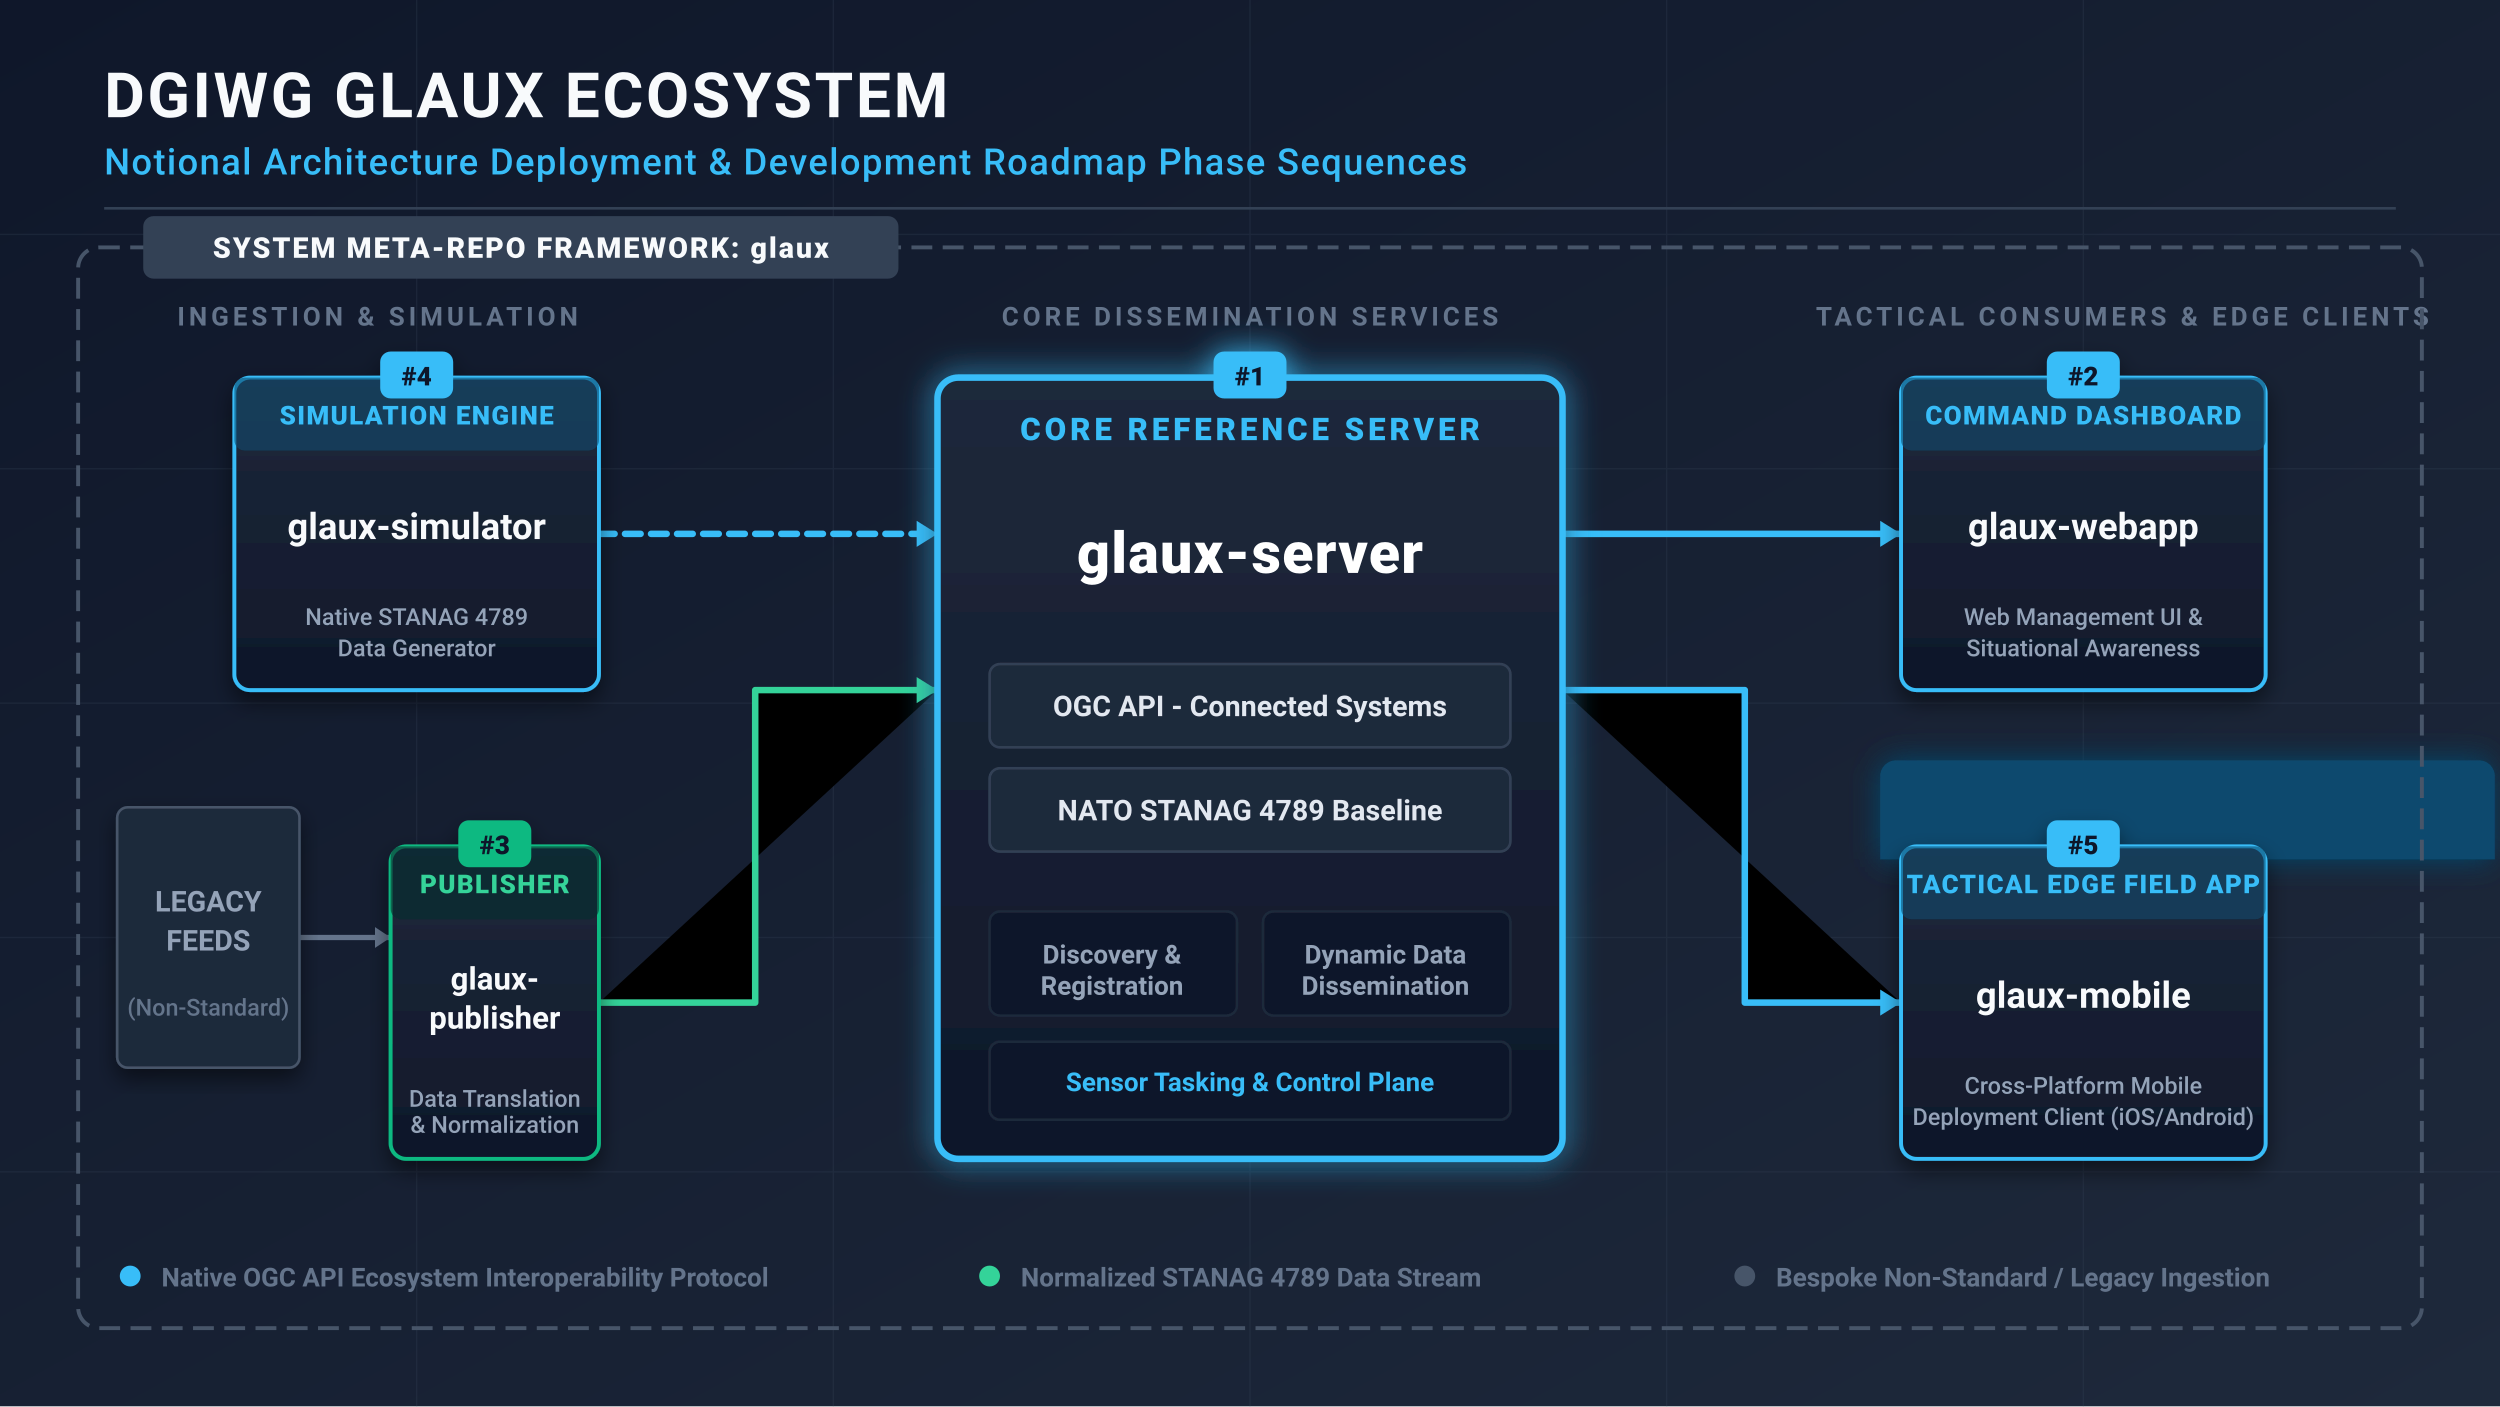
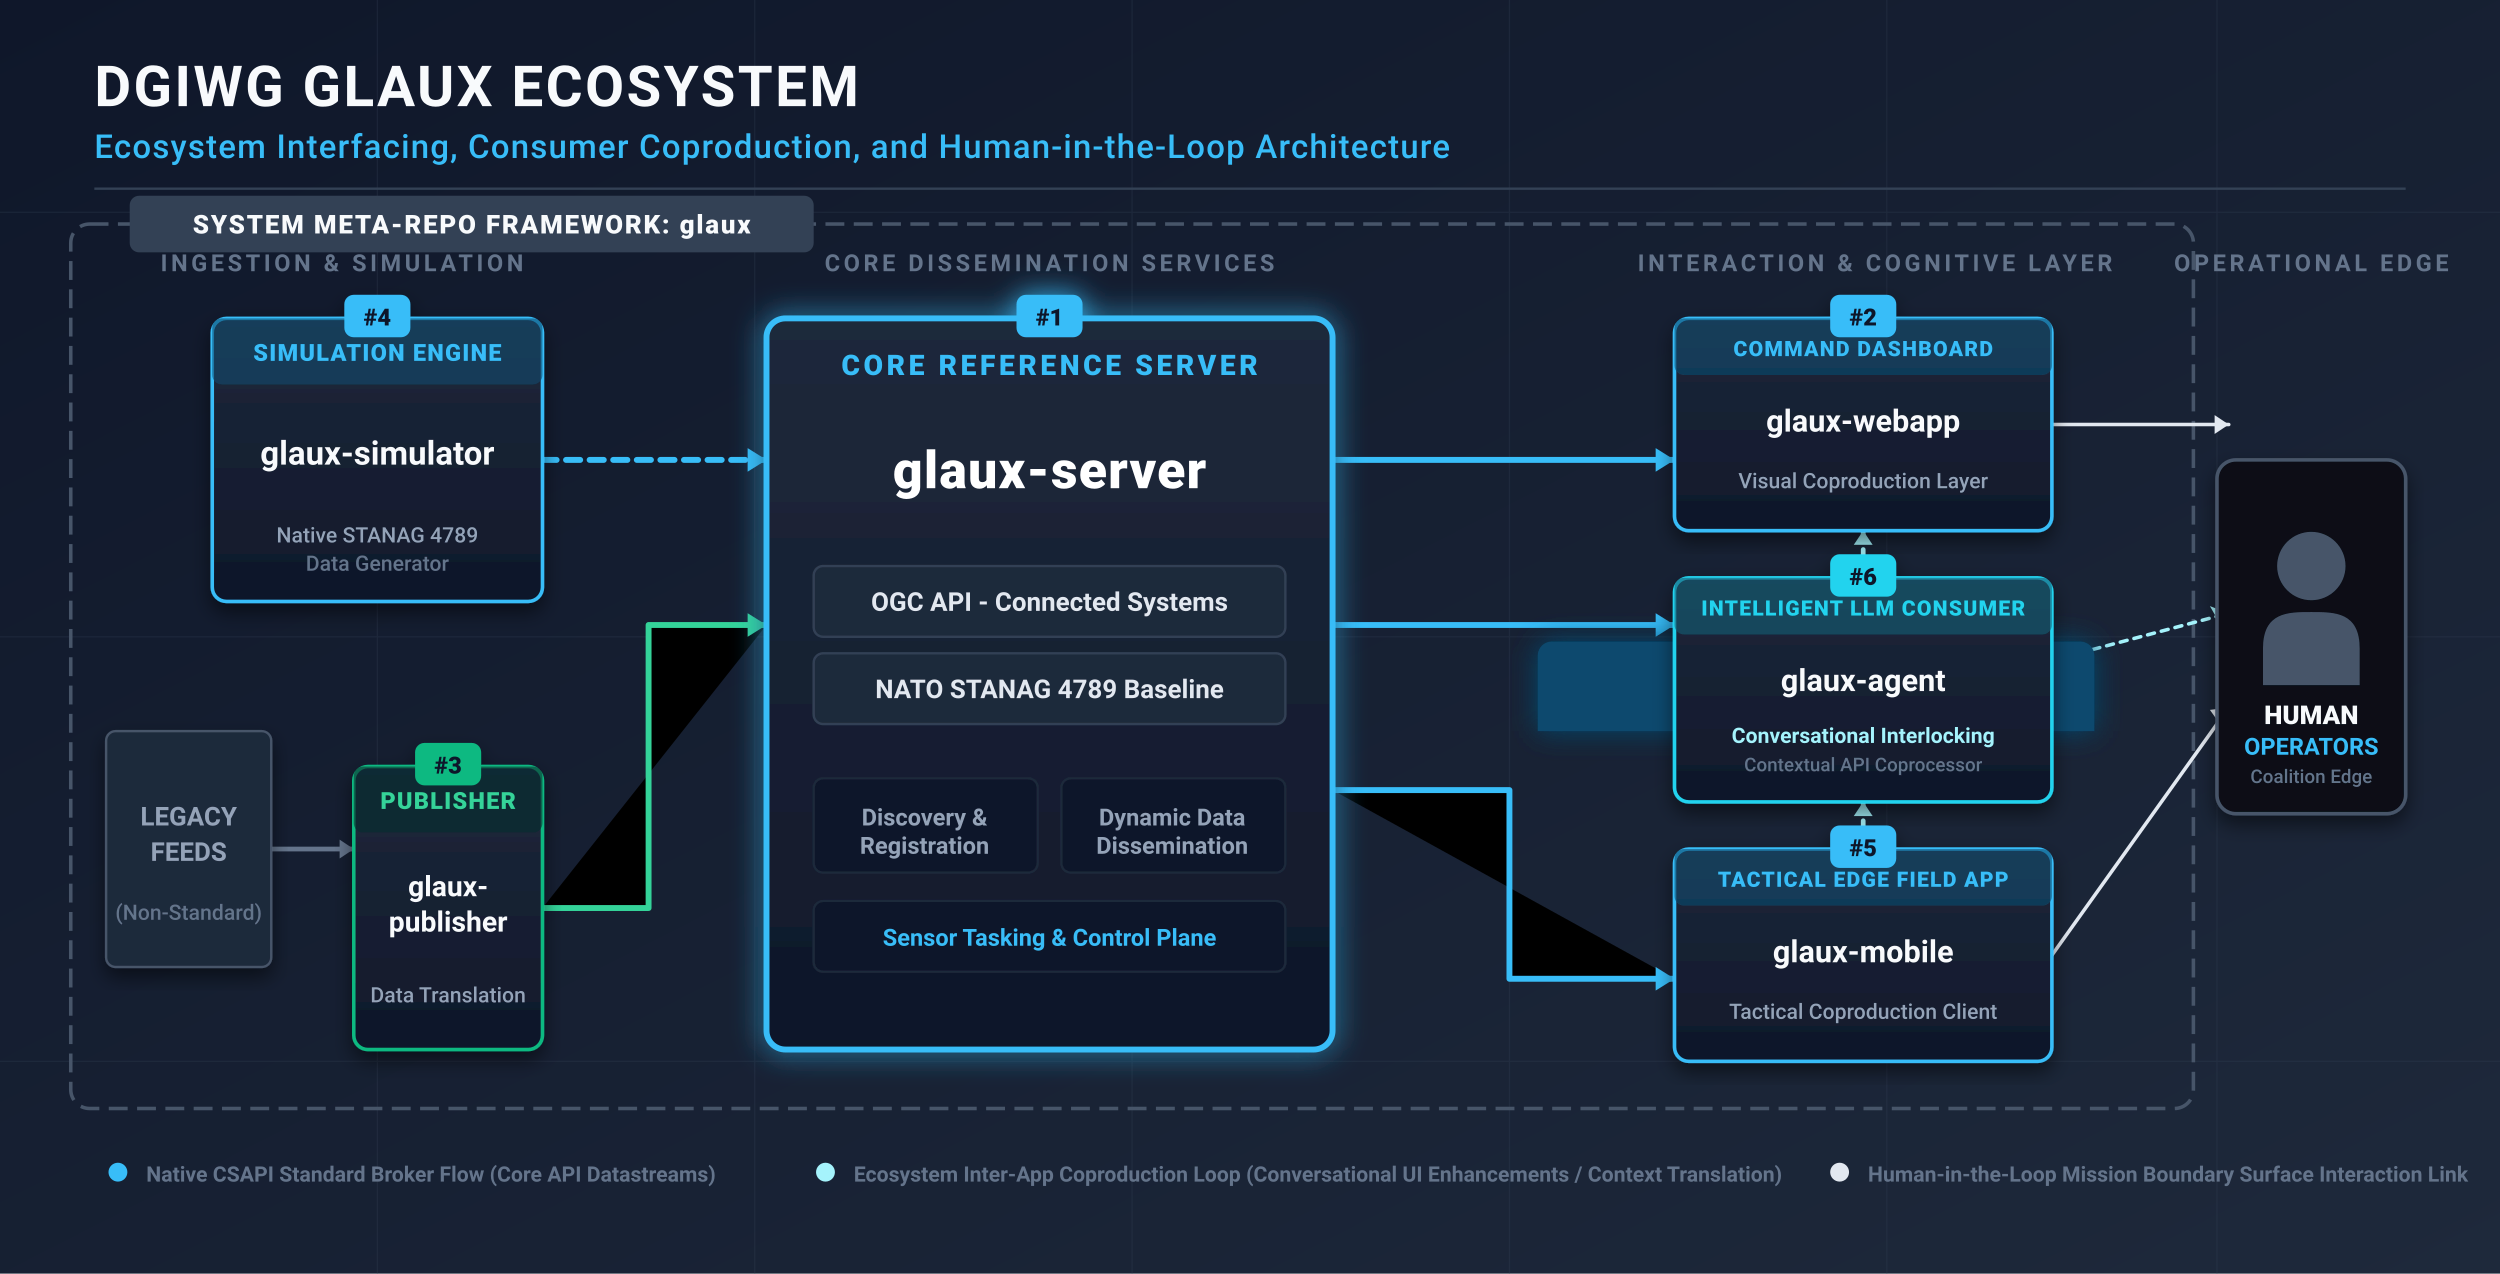
- <svg xmlns="http://www.w3.org/2000/svg" viewBox="0 0 960 540" width="100%" height="100%">
+ <svg xmlns="http://www.w3.org/2000/svg" viewBox="0 0 1060 540" width="100%" height="100%">
  <defs>
    <linearGradient id="bg-grad" x1="0%" y1="0%" x2="100%" y2="100%">
      <stop offset="0%" stop-color="#0f172a" />
      <stop offset="100%" stop-color="#1e293b" />
    </linearGradient>
    <linearGradient id="comp-grad" x1="0%" y1="0%" x2="0%" y2="100%">
      <stop offset="0%" stop-color="#1e293b" />
      <stop offset="100%" stop-color="#0f172a" />
    </linearGradient>
    <filter id="core-glow" x="-20%" y="-20%" width="140%" height="140%">
      <feGaussianBlur stdDeviation="6" result="blur" />
      <feComposite in="SourceGraphic" in2="blur" operator="over" />
    </filter>
    <filter id="shadow" x="-10%" y="-10%" width="120%" height="120%">
      <feDropShadow dx="0" dy="4" stdDeviation="4" flood-color="#000000" flood-opacity="0.5" />
    </filter>
  </defs>
-   <rect width="960" height="540" fill="url(#bg-grad)" />
+   <rect width="1060" height="540" fill="url(#bg-grad)" />
  <g stroke="#334155" stroke-width="0.5" opacity="0.3">
-     <path d="M 0,90 L 960,90 M 0,180 L 960,180 M 0,270 L 960,270 M 0,360 L 960,360 M 0,450 L 960,450" />
-     <path d="M 160,0 L 160,540 M 320,0 L 320,540 M 480,0 L 480,540 M 640,0 L 640,540 M 800,0 L 800,540" />
+     <path d="M 0,90 L 1060,90 M 0,270 L 1060,270 M 0,450 L 1060,450" />
+     <path d="M 160,0 L 160,540 M 320,0 L 320,540 M 480,0 L 480,540 M 640,0 L 640,540 M 800,0 L 800,540 M 940,0 L 940,540" />
  </g>
  <g transform="translate(40, 45)">
-     <text x="0" y="0" font-family="'Segoe UI', Roboto, Helvetica, Arial, sans-serif" font-size="24" font-weight="700" fill="#f8fafc" letter-spacing="1">DGIWG GLAUX ECOSYSTEM</text>
-     <text x="0" y="22" font-family="'Segoe UI', Roboto, Helvetica, Arial, sans-serif" font-size="14" font-weight="500" fill="#38bdf8" letter-spacing="0.5">Notional Architecture Deployment &amp; Development Roadmap Phase Sequences</text>
-     <line x1="0" y1="35" x2="880" y2="35" stroke="#334155" stroke-width="1" />
+     <text x="0" y="0" font-family="'Segoe UI', Roboto, sans-serif" font-size="24" font-weight="700" fill="#f8fafc" letter-spacing="1">DGIWG GLAUX ECOSYSTEM</text>
+     <text x="0" y="22" font-family="'Segoe UI', Roboto, sans-serif" font-size="14" font-weight="500" fill="#38bdf8" letter-spacing="0.5">Ecosystem Interfacing, Consumer Coproduction, and Human-in-the-Loop Architecture</text>
+     <line x1="0" y1="35" x2="980" y2="35" stroke="#334155" stroke-width="1" />
  </g>
-   <g font-family="'Segoe UI', Roboto, Helvetica, Arial, sans-serif" font-size="10" font-weight="700" fill="#64748b" letter-spacing="1.5">
-     <text x="145" y="125" text-anchor="middle">INGESTION &amp; SIMULATION</text>
-     <text x="480" y="125" text-anchor="middle">CORE DISSEMINATION SERVICES</text>
-     <text x="815" y="125" text-anchor="middle">TACTICAL CONSUMERS &amp; EDGE CLIENTS</text>
+   <g font-family="'Segoe UI', Roboto, sans-serif" font-size="10" font-weight="700" fill="#64748b" letter-spacing="1.5">
+     <text x="145" y="115" text-anchor="middle">INGESTION &amp; SIMULATION</text>
+     <text x="445" y="115" text-anchor="middle">CORE DISSEMINATION SERVICES</text>
+     <text x="795" y="115" text-anchor="middle">INTERACTION &amp; COGNITIVE LAYER</text>
+     <text x="980" y="115" text-anchor="middle">OPERATIONAL EDGE</text>
+   </g>
+   <g transform="translate(30, 95)">
+     <rect width="900" height="375" rx="8" fill="none" stroke="#475569" stroke-width="1.5" stroke-dasharray="8,4" />
+     <rect width="290" height="24" rx="4" x="25" y="-12" fill="#334155" />
+     <text x="170" y="4" font-family="'Segoe UI', Roboto, sans-serif" font-size="11" font-weight="800" fill="#f8fafc" text-anchor="middle" letter-spacing="0.75">SYSTEM META-REPO FRAMEWORK: glaux</text>
  </g>
  <g stroke-linecap="round" stroke-linejoin="round">
-     <path d="M 230,205 L 360,205" stroke="#38bdf8" stroke-width="2.5" stroke-dasharray="6,4" />
-     <polygon points="360,205 352,200 352,210" fill="#38bdf8" />
+     <path d="M 230,195 L 325,195" stroke="#38bdf8" stroke-width="2.5" stroke-dasharray="6,4" />
+     <polygon points="325,195 317,190 317,200" fill="#38bdf8" />
    <path d="M 115,360 L 150,360" stroke="#64748b" stroke-width="2" />
    <polygon points="150,360 144,356 144,364" fill="#64748b" />
-     <path d="M 230,385 L 290,385 L 290,265 L 360,265" stroke="#34d399" stroke-width="2.5" />
-     <polygon points="360,265 352,260 352,270" fill="#34d399" />
-     <path d="M 600,205 L 730,205" stroke="#38bdf8" stroke-width="2.5" />
-     <polygon points="730,205 722,200 722,210" fill="#38bdf8" />
-     <path d="M 600,265 L 670,265 L 670,385 L 730,385" stroke="#38bdf8" stroke-width="2.5" />
-     <polygon points="730,385 722,380 722,390" fill="#38bdf8" />
+     <path d="M 230,385 L 275,385 L 275,265 L 325,265" stroke="#34d399" stroke-width="2.5" />
+     <polygon points="325,265 317,260 317,270" fill="#34d399" />
+     <path d="M 565,195 L 710,195" stroke="#38bdf8" stroke-width="2.5" />
+     <polygon points="710,195 702,190 702,200" fill="#38bdf8" />
+     <path d="M 565,265 L 710,265" stroke="#38bdf8" stroke-width="2.5" />
+     <polygon points="710,265 702,260 702,270" fill="#38bdf8" />
+     <path d="M 565,335 L 640,335 L 640,415 L 710,415" stroke="#38bdf8" stroke-width="2.5" />
+     <polygon points="710,415 702,410 702,420" fill="#38bdf8" />
+     <path d="M 790,225 L 790,245" stroke="#a5f3fc" stroke-width="2" stroke-dasharray="4,4" />
+     <polygon points="790,225 786,231 794,231" fill="#a5f3fc" />
+     <polygon points="790,245 786,239 794,239" fill="#a5f3fc" />
+     <path d="M 790,340 L 790,360" stroke="#a5f3fc" stroke-width="2" stroke-dasharray="4,4" />
+     <polygon points="790,340 786,346 794,346" fill="#a5f3fc" />
+     <polygon points="790,360 786,354 794,354" fill="#a5f3fc" />
+     <path d="M 870,180 L 945,180" stroke="#e2e8f0" stroke-width="1.5" />
+     <polygon points="945,180 939,176 939,184" fill="#e2e8f0" />
+     <path d="M 870,280 L 945,260" stroke="#a5f3fc" stroke-width="1.5" stroke-dasharray="3,3" />
+     <polygon points="945,260 937,257 941,264" fill="#a5f3fc" />
+     <path d="M 870,405 L 945,300" stroke="#e2e8f0" stroke-width="1.5" />
+     <polygon points="945,300 937,301 942,308" fill="#e2e8f0" />
  </g>
  <g transform="translate(45, 310)" filter="url(#shadow)">
    <rect width="70" height="100" rx="4" fill="#1e293b" stroke="#475569" stroke-width="1" />
    <text x="35" y="40" font-family="'Segoe UI', Roboto, sans-serif" font-size="11" font-weight="700" fill="#94a3b8" text-anchor="middle">LEGACY</text>
    <text x="35" y="55" font-family="'Segoe UI', Roboto, sans-serif" font-size="11" font-weight="700" fill="#94a3b8" text-anchor="middle">FEEDS</text>
    <text x="35" y="80" font-family="'Segoe UI', Roboto, sans-serif" font-size="9" font-weight="500" fill="#64748b" text-anchor="middle">(Non-Standard)</text>
  </g>
  <g transform="translate(150, 325)" filter="url(#shadow)">
    <rect width="80" height="120" rx="6" fill="url(#comp-grad)" stroke="#10b981" stroke-width="1.5" />
    <rect width="80" height="28" rx="4" fill="#042f2e" opacity="0.6" />
    <text x="40" y="18" font-family="'Segoe UI', Roboto, sans-serif" font-size="10" font-weight="800" fill="#34d399" text-anchor="middle" letter-spacing="0.5">PUBLISHER</text>
    <text x="40" y="55" font-family="'Segoe UI', Roboto, sans-serif" font-size="12" font-weight="700" fill="#f8fafc" text-anchor="middle">glaux-</text>
    <text x="40" y="70" font-family="'Segoe UI', Roboto, sans-serif" font-size="12" font-weight="700" fill="#f8fafc" text-anchor="middle">publisher</text>
    <text x="40" y="100" font-family="'Segoe UI', Roboto, sans-serif" font-size="9" font-weight="500" fill="#94a3b8" text-anchor="middle">Data Translation</text>
-     <text x="40" y="110" font-family="'Segoe UI', Roboto, sans-serif" font-size="9" font-weight="500" fill="#94a3b8" text-anchor="middle">&amp; Normalization</text>
    <g transform="translate(26, -10)">
      <rect width="28" height="18" rx="4" fill="#10b981" />
      <text x="14" y="13" font-family="'Segoe UI', Roboto, sans-serif" font-size="10" font-weight="900" fill="#0f172a" text-anchor="middle">#3</text>
    </g>
  </g>
-   <g transform="translate(90, 145)" filter="url(#shadow)">
+   <g transform="translate(90, 135)" filter="url(#shadow)">
    <rect width="140" height="120" rx="6" fill="url(#comp-grad)" stroke="#38bdf8" stroke-width="1.5" />
    <rect width="140" height="28" rx="4" fill="#0c4a6e" opacity="0.6" />
    <text x="70" y="18" font-family="'Segoe UI', Roboto, sans-serif" font-size="10" font-weight="800" fill="#38bdf8" text-anchor="middle" letter-spacing="0.5">SIMULATION ENGINE</text>
    <text x="70" y="62" font-family="'Segoe UI', Roboto, sans-serif" font-size="14" font-weight="700" fill="#f8fafc" text-anchor="middle">glaux-simulator</text>
    <text x="70" y="95" font-family="'Segoe UI', Roboto, sans-serif" font-size="9" font-weight="500" fill="#94a3b8" text-anchor="middle">Native STANAG 4789</text>
-     <text x="70" y="107" font-family="'Segoe UI', Roboto, sans-serif" font-size="9" font-weight="500" fill="#94a3b8" text-anchor="middle">Data Generator</text>
+     <text x="70" y="107" font-family="'Segoe UI', Roboto, sans-serif" font-size="9" font-weight="500" fill="#64748b" text-anchor="middle">Data Generator</text>
    <g transform="translate(56, -10)">
      <rect width="28" height="18" rx="4" fill="#38bdf8" />
      <text x="14" y="13" font-family="'Segoe UI', Roboto, sans-serif" font-size="10" font-weight="900" fill="#0f172a" text-anchor="middle">#4</text>
    </g>
  </g>
-   <g transform="translate(360, 145)" filter="url(#core-glow)">
-     <rect width="240" height="300" rx="8" fill="url(#comp-grad)" stroke="#38bdf8" stroke-width="2.5" />
-     <path d="M 362 153 A 6 6 0 0 1 368 147 L 592 147 A 6 6 0 0 1 598 153 L 598 185 L 362 185 Z" fill="#0c4a6e" />
+   <g transform="translate(325, 135)" filter="url(#core-glow)">
+     <rect width="240" height="310" rx="8" fill="url(#comp-grad)" stroke="#38bdf8" stroke-width="2.5" />
+     <path d="M 327 143 A 6 6 0 0 1 333 137 L 557 137 A 6 6 0 0 1 563 143 L 563 175 L 327 175 Z" fill="#0c4a6e" />
    <text x="120" y="24" font-family="'Segoe UI', Roboto, sans-serif" font-size="12" font-weight="900" fill="#38bdf8" text-anchor="middle" letter-spacing="1.5">CORE REFERENCE SERVER</text>
-     <text x="120" y="75" font-family="'Segoe UI', Roboto, sans-serif" font-size="22" font-weight="800" fill="#ffffff" text-anchor="middle" letter-spacing="0.5">glaux-server</text>
-     <g transform="translate(20, 110)">
-       <rect width="200" height="32" rx="4" fill="#1e293b" stroke="#334155" stroke-width="1" />
-       <text x="100" y="20" font-family="'Segoe UI', Roboto, sans-serif" font-size="11" font-weight="700" fill="#e2e8f0" text-anchor="middle">OGC API - Connected Systems</text>
+     <text x="120" y="72" font-family="'Segoe UI', Roboto, sans-serif" font-size="22" font-weight="800" fill="#ffffff" text-anchor="middle" letter-spacing="0.5">glaux-server</text>
+     <g transform="translate(20, 105)">
+       <rect width="200" height="30" rx="4" fill="#1e293b" stroke="#334155" stroke-width="1" />
+       <text x="100" y="19" font-family="'Segoe UI', Roboto, sans-serif" font-size="11" font-weight="700" fill="#e2e8f0" text-anchor="middle">OGC API - Connected Systems</text>
    </g>
-     <g transform="translate(20, 150)">
-       <rect width="200" height="32" rx="4" fill="#1e293b" stroke="#334155" stroke-width="1" />
-       <text x="100" y="20" font-family="'Segoe UI', Roboto, sans-serif" font-size="11" font-weight="700" fill="#e2e8f0" text-anchor="middle">NATO STANAG 4789 Baseline</text>
+     <g transform="translate(20, 142)">
+       <rect width="200" height="30" rx="4" fill="#1e293b" stroke="#334155" stroke-width="1" />
+       <text x="100" y="19" font-family="'Segoe UI', Roboto, sans-serif" font-size="11" font-weight="700" fill="#e2e8f0" text-anchor="middle">NATO STANAG 4789 Baseline</text>
    </g>
-     <g transform="translate(20, 205)" font-family="'Segoe UI', Roboto, sans-serif" font-size="10" font-weight="600" fill="#94a3b8">
+     <g transform="translate(20, 195)" font-family="'Segoe UI', Roboto, sans-serif" font-size="10" font-weight="600" fill="#94a3b8">
      <rect width="95" height="40" rx="4" fill="#0f172a" stroke="#1e293b" />
      <text x="47" y="20" text-anchor="middle">Discovery &amp;</text>
      <text x="47" y="32" text-anchor="middle">Registration</text>
      <rect width="95" height="40" rx="4" x="105" fill="#0f172a" stroke="#1e293b" />
      <text x="152" y="20" text-anchor="middle">Dynamic Data</text>
      <text x="152" y="32" text-anchor="middle">Dissemination</text>
-       <rect width="200" height="30" rx="4" y="50" fill="#0f172a" stroke="#1e293b" />
-       <text x="100" y="69" text-anchor="middle" font-weight="700" fill="#38bdf8">Sensor Tasking &amp; Control Plane</text>
+       <rect width="200" height="30" rx="4" y="52" fill="#0f172a" stroke="#1e293b" />
+       <text x="100" y="71" text-anchor="middle" font-weight="700" fill="#38bdf8">Sensor Tasking &amp; Control Plane</text>
    </g>
    <g transform="translate(106, -10)">
      <rect width="28" height="18" rx="4" fill="#38bdf8" />
      <text x="14" y="13" font-family="'Segoe UI', Roboto, sans-serif" font-size="10" font-weight="900" fill="#0f172a" text-anchor="middle">#1</text>
    </g>
  </g>
-   <g transform="translate(730, 145)" filter="url(#shadow)">
-     <rect width="140" height="120" rx="6" fill="url(#comp-grad)" stroke="#38bdf8" stroke-width="1.5" />
-     <rect width="140" height="28" rx="4" fill="#0c4a6e" opacity="0.6" />
-     <text x="70" y="18" font-family="'Segoe UI', Roboto, sans-serif" font-size="10" font-weight="800" fill="#38bdf8" text-anchor="middle" letter-spacing="0.5">COMMAND DASHBOARD</text>
-     <text x="70" y="62" font-family="'Segoe UI', Roboto, sans-serif" font-size="14" font-weight="700" fill="#f8fafc" text-anchor="middle">glaux-webapp</text>
-     <text x="70" y="95" font-family="'Segoe UI', Roboto, sans-serif" font-size="9" font-weight="500" fill="#94a3b8" text-anchor="middle">Web Management UI &amp;</text>
-     <text x="70" y="107" font-family="'Segoe UI', Roboto, sans-serif" font-size="9" font-weight="500" fill="#94a3b8" text-anchor="middle">Situational Awareness</text>
-     <g transform="translate(56, -10)">
+   <g transform="translate(710, 135)" filter="url(#shadow)">
+     <rect width="160" height="90" rx="6" fill="url(#comp-grad)" stroke="#38bdf8" stroke-width="1.5" />
+     <rect width="160" height="24" rx="4" fill="#0c4a6e" opacity="0.6" />
+     <text x="80" y="16" font-family="'Segoe UI', Roboto, sans-serif" font-size="9" font-weight="800" fill="#38bdf8" text-anchor="middle" letter-spacing="0.5">COMMAND DASHBOARD</text>
+     <text x="80" y="48" font-family="'Segoe UI', Roboto, sans-serif" font-size="13" font-weight="700" fill="#f8fafc" text-anchor="middle">glaux-webapp</text>
+     <text x="80" y="72" font-family="'Segoe UI', Roboto, sans-serif" font-size="9" font-weight="500" fill="#94a3b8" text-anchor="middle">Visual Coproduction Layer</text>
+     <g transform="translate(66, -10)">
      <rect width="28" height="18" rx="4" fill="#38bdf8" />
      <text x="14" y="13" font-family="'Segoe UI', Roboto, sans-serif" font-size="10" font-weight="900" fill="#0f172a" text-anchor="middle">#2</text>
    </g>
  </g>
-   <g transform="translate(730, 325)" filter="url(#shadow)">
-     <rect width="140" height="120" rx="6" fill="url(#comp-grad)" stroke="#38bdf8" stroke-width="1.5" />
-     <rect width="140" height="28" rx="4" fill="#0c4a6e" opacity="0.6" />
-     <text x="70" y="18" font-family="'Segoe UI', Roboto, sans-serif" font-size="10" font-weight="800" fill="#38bdf8" text-anchor="middle" letter-spacing="0.5">TACTICAL EDGE FIELD APP</text>
-     <text x="70" y="62" font-family="'Segoe UI', Roboto, sans-serif" font-size="14" font-weight="700" fill="#f8fafc" text-anchor="middle">glaux-mobile</text>
-     <text x="70" y="95" font-family="'Segoe UI', Roboto, sans-serif" font-size="9" font-weight="500" fill="#94a3b8" text-anchor="middle">Cross-Platform Mobile</text>
-     <text x="70" y="107" font-family="'Segoe UI', Roboto, sans-serif" font-size="9" font-weight="500" fill="#94a3b8" text-anchor="middle">Deployment Client (iOS/Android)</text>
-     <g transform="translate(56, -10)">
+   <g transform="translate(710, 245)" filter="url(#shadow)">
+     <rect width="160" height="95" rx="6" fill="url(#comp-grad)" stroke="#22d3ee" stroke-width="1.5" />
+     <rect width="160" height="24" rx="4" fill="#155e75" opacity="0.6" />
+     <text x="80" y="16" font-family="'Segoe UI', Roboto, sans-serif" font-size="9" font-weight="800" fill="#22d3ee" text-anchor="middle" letter-spacing="0.5">INTELLIGENT LLM CONSUMER</text>
+     <text x="80" y="48" font-family="'Segoe UI', Roboto, sans-serif" font-size="13" font-weight="700" fill="#f8fafc" text-anchor="middle">glaux-agent</text>
+     <text x="80" y="70" font-family="'Segoe UI', Roboto, sans-serif" font-size="9" font-weight="600" fill="#a5f3fc" text-anchor="middle">Conversational Interlocking</text>
+     <text x="80" y="82" font-family="'Segoe UI', Roboto, sans-serif" font-size="8" font-weight="500" fill="#64748b" text-anchor="middle">Contextual API Coprocessor</text>
+     <g transform="translate(66, -10)">
+       <rect width="28" height="18" rx="4" fill="#22d3ee" />
+       <text x="14" y="13" font-family="'Segoe UI', Roboto, sans-serif" font-size="10" font-weight="900" fill="#0f172a" text-anchor="middle">#6</text>
+     </g>
+   </g>
+   <g transform="translate(710, 360)" filter="url(#shadow)">
+     <rect width="160" height="90" rx="6" fill="url(#comp-grad)" stroke="#38bdf8" stroke-width="1.5" />
+     <rect width="160" height="24" rx="4" fill="#0c4a6e" opacity="0.6" />
+     <text x="80" y="16" font-family="'Segoe UI', Roboto, sans-serif" font-size="9" font-weight="800" fill="#38bdf8" text-anchor="middle" letter-spacing="0.5">TACTICAL EDGE FIELD APP</text>
+     <text x="80" y="48" font-family="'Segoe UI', Roboto, sans-serif" font-size="13" font-weight="700" fill="#f8fafc" text-anchor="middle">glaux-mobile</text>
+     <text x="80" y="72" font-family="'Segoe UI', Roboto, sans-serif" font-size="9" font-weight="500" fill="#94a3b8" text-anchor="middle">Tactical Coproduction Client</text>
+     <g transform="translate(66, -10)">
      <rect width="28" height="18" rx="4" fill="#38bdf8" />
      <text x="14" y="13" font-family="'Segoe UI', Roboto, sans-serif" font-size="10" font-weight="900" fill="#0f172a" text-anchor="middle">#5</text>
    </g>
  </g>
-   <g transform="translate(30, 95)">
-     <rect width="900" height="415" rx="8" fill="none" stroke="#475569" stroke-width="1.5" stroke-dasharray="8,4" />
-     <rect width="290" height="24" rx="4" x="25" y="-12" fill="#334155" />
-     <text x="170" y="4" font-family="'Segoe UI', Roboto, sans-serif" font-size="11" font-weight="800" fill="#f8fafc" text-anchor="middle" letter-spacing="0.75">SYSTEM META-REPO FRAMEWORK: glaux</text>
+   <g transform="translate(940, 195)" filter="url(#shadow)">
+     <rect width="80" height="150" rx="8" fill="#090d16" stroke="#475569" stroke-width="1.5" />
+     <g fill="#cbd5e1" stroke="#475569" stroke-width="1">
+       <circle cx="40" cy="45" r="14" fill="#475569" />
+       <path d="M 20,80 C 20,65 30,65 40,65 C 50,65 60,65 60,80 L 60,95 L 20,95 Z" fill="#475569" />
+     </g>
+     <text x="40" y="112" font-family="'Segoe UI', Roboto, sans-serif" font-size="11" font-weight="800" fill="#f8fafc" text-anchor="middle">HUMAN</text>
+     <text x="40" y="125" font-family="'Segoe UI', Roboto, sans-serif" font-size="10" font-weight="700" fill="#38bdf8" text-anchor="middle">OPERATORS</text>
+     <text x="40" y="137" font-family="'Segoe UI', Roboto, sans-serif" font-size="8" font-weight="500" fill="#64748b" text-anchor="middle">Coalition Edge</text>
  </g>
-   <g transform="translate(40, 485)" font-family="'Segoe UI', Roboto, sans-serif" font-size="10" font-weight="600" fill="#64748b">
+   <g transform="translate(40, 492)" font-family="'Segoe UI', Roboto, sans-serif" font-size="9" font-weight="700" fill="#64748b">
    <circle cx="10" cy="5" r="4" fill="#38bdf8" />
-     <text x="22" y="9">Native OGC API Ecosystem Interoperability Protocol</text>
-     <circle cx="340" cy="5" r="4" fill="#34d399" />
-     <text x="352" y="9">Normalized STANAG 4789 Data Stream</text>
-     <circle cx="630" cy="5" r="4" fill="#475569" />
-     <text x="642" y="9">Bespoke Non-Standard / Legacy Ingestion</text>
+     <text x="22" y="9">Native CSAPI Standard Broker Flow (Core API Datastreams)</text>
+     <circle cx="310" cy="5" r="4" fill="#a5f3fc" />
+     <text x="322" y="9">Ecosystem Inter-App Coproduction Loop (Conversational UI Enhancements / Context Translation)</text>
+     <circle cx="740" cy="5" r="4" fill="#e2e8f0" />
+     <text x="752" y="9">Human-in-the-Loop Mission Boundary Surface Interaction Link</text>
  </g>
</svg>
